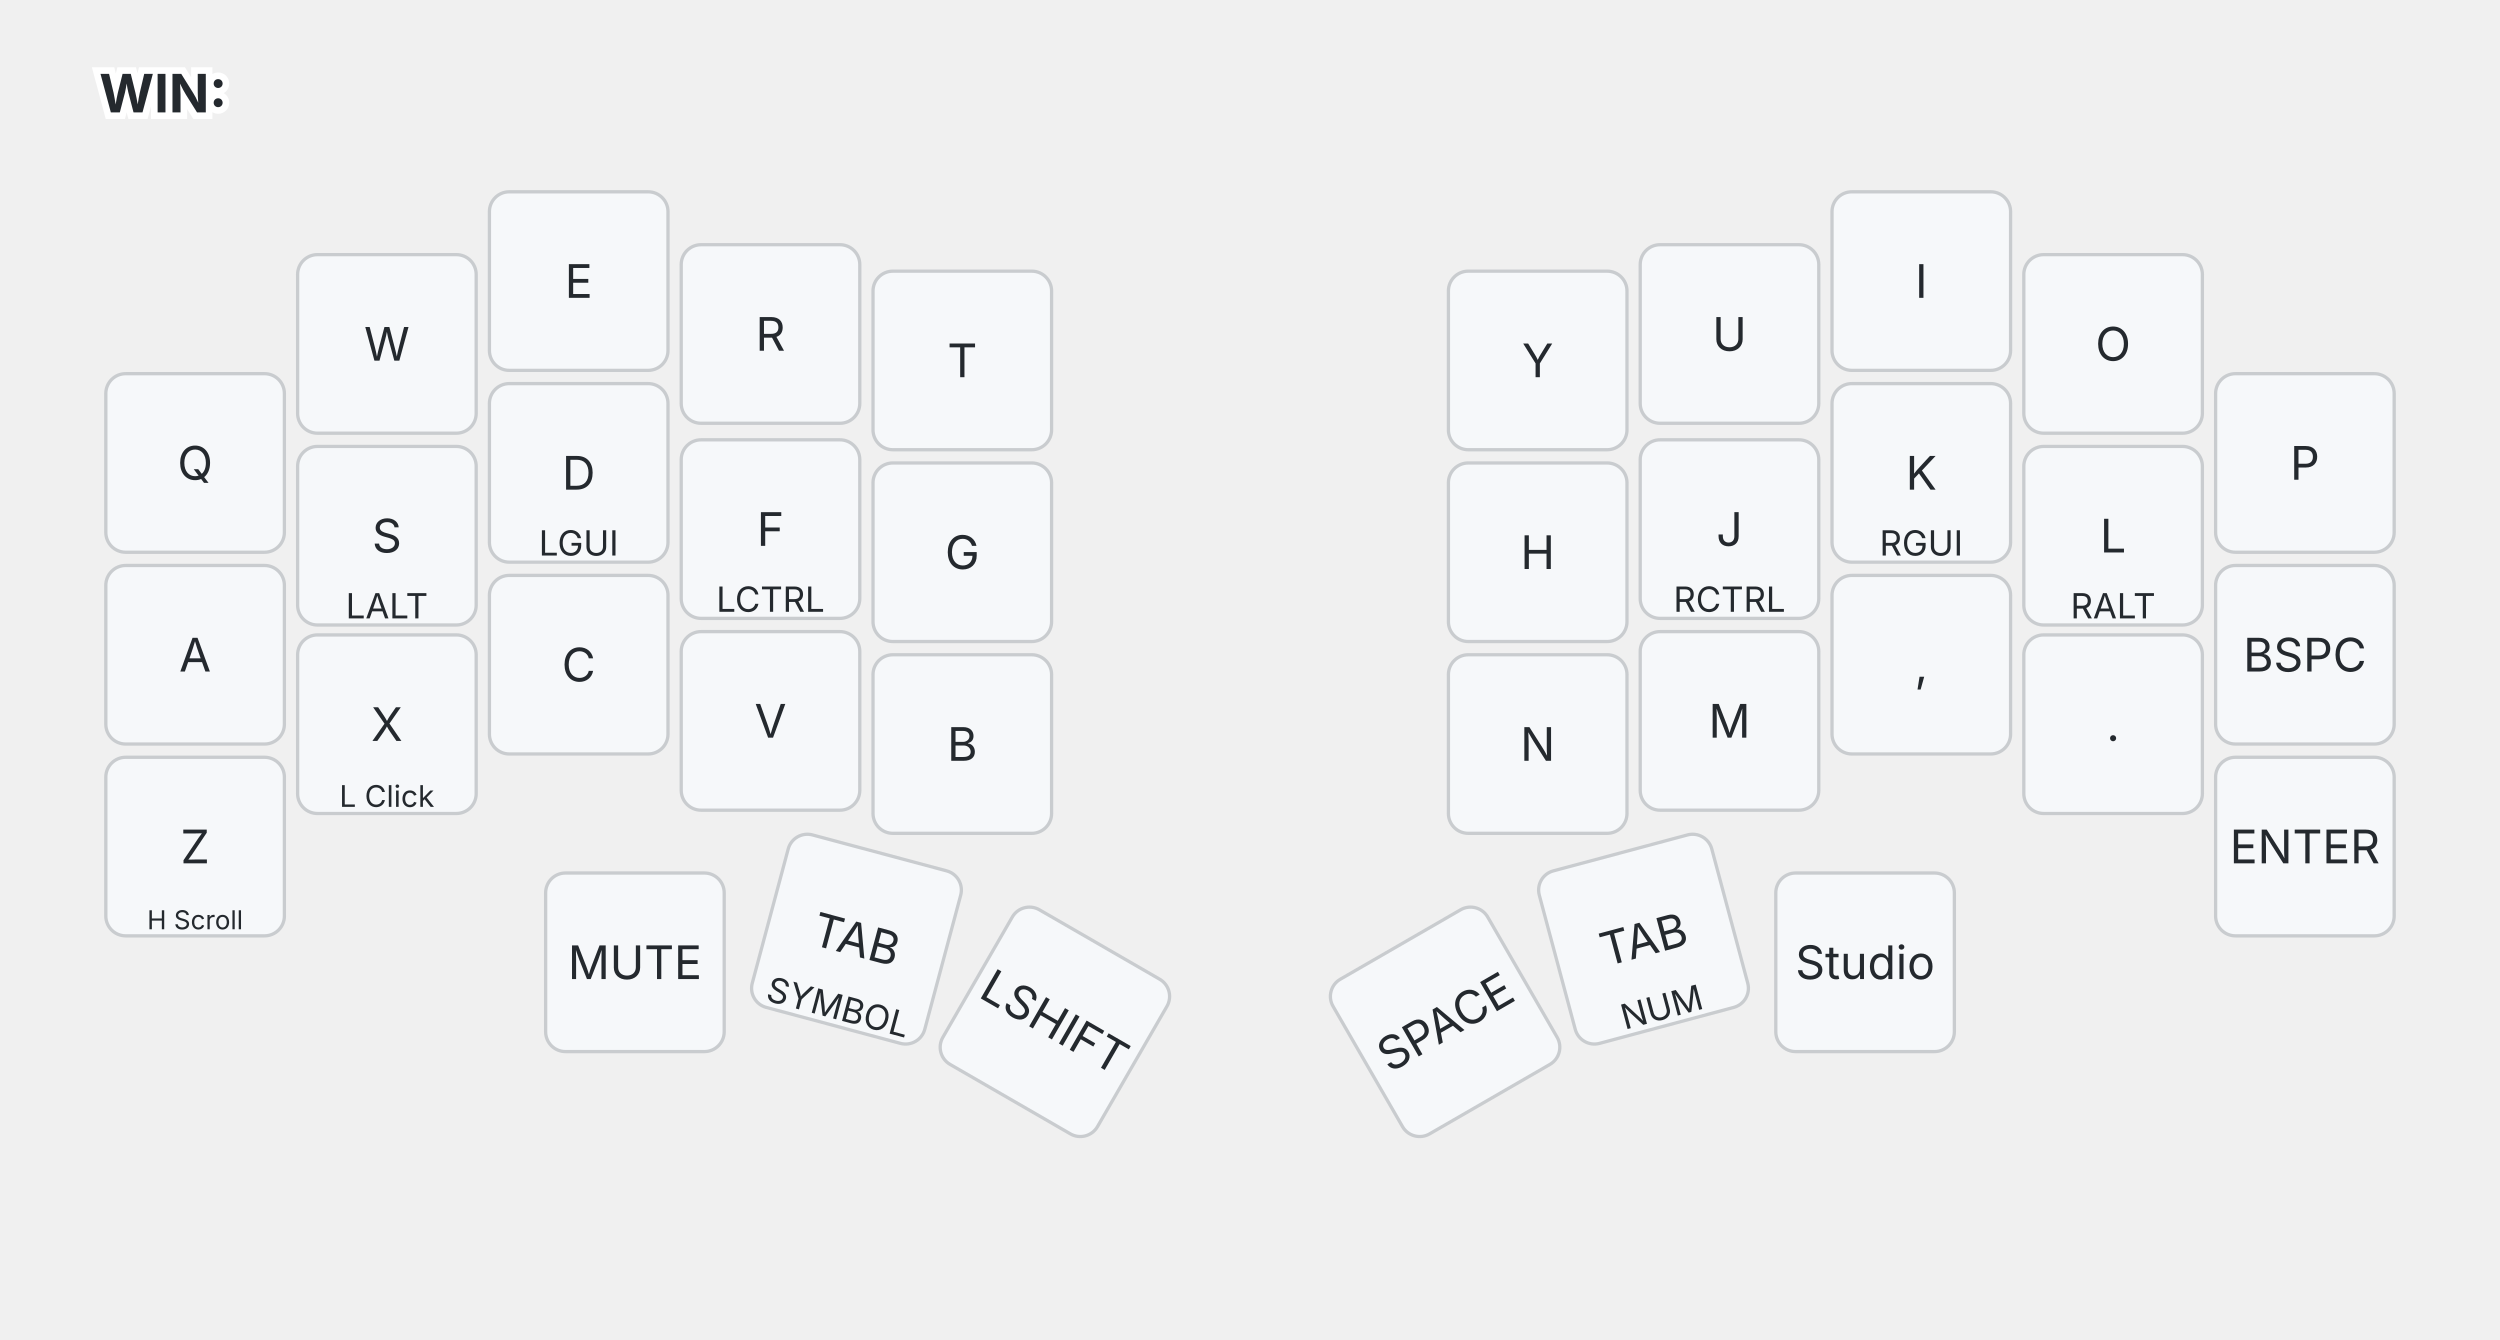
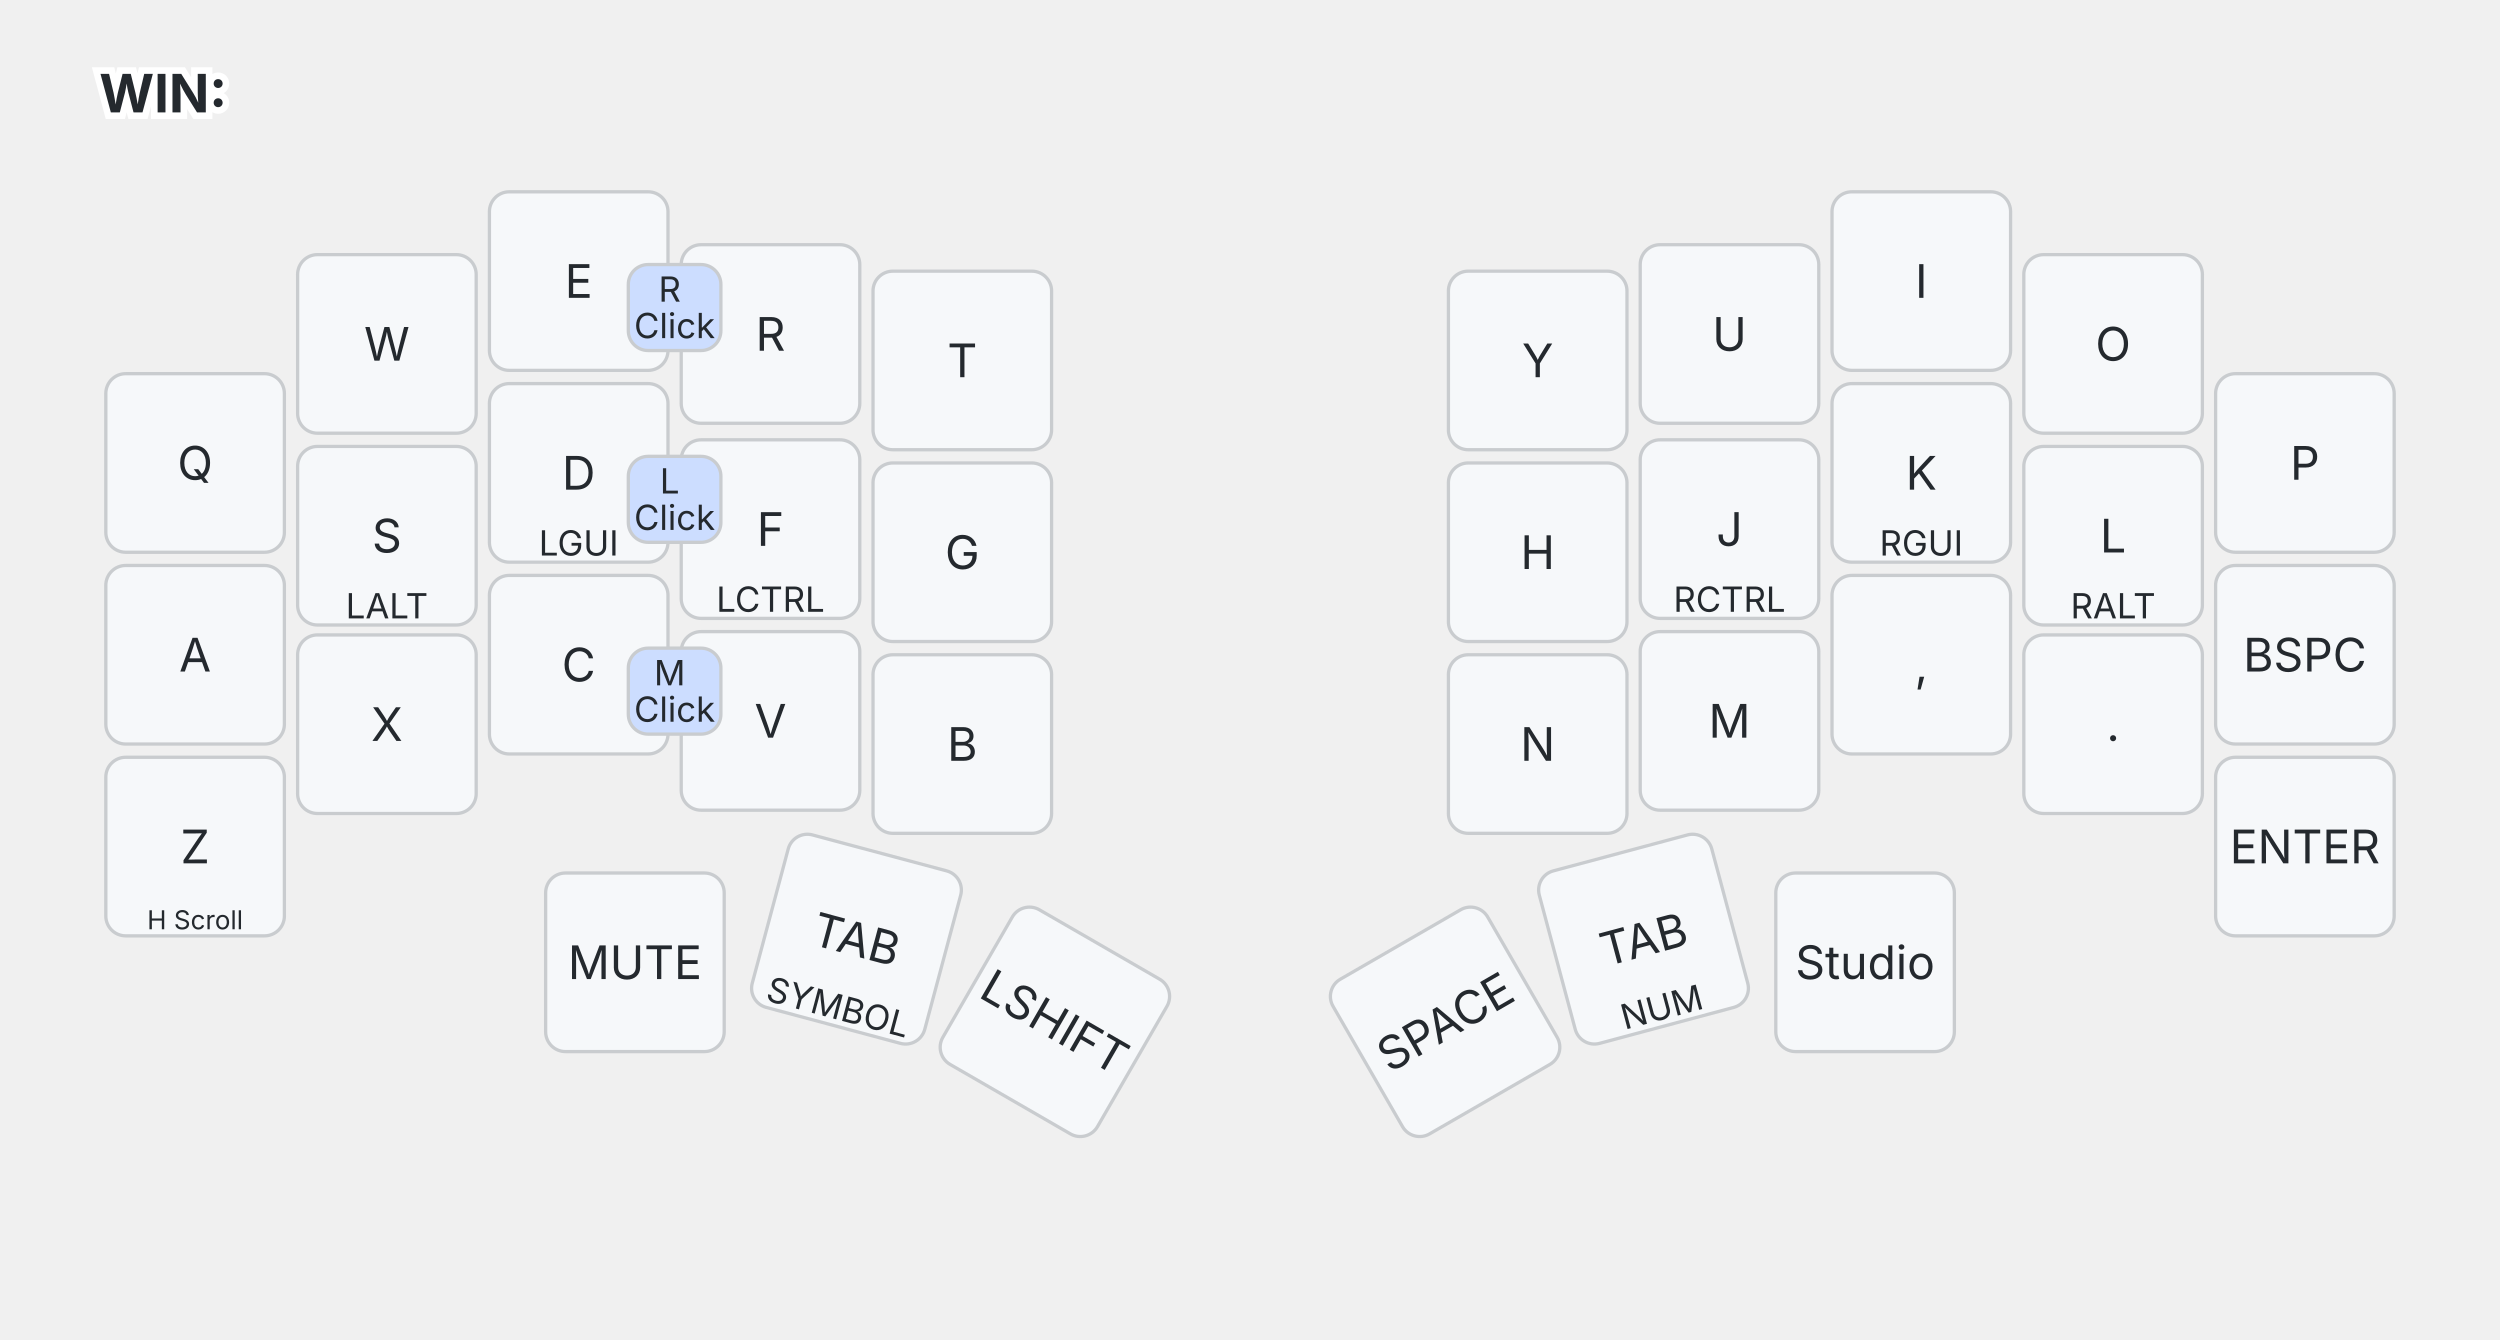
<svg xmlns="http://www.w3.org/2000/svg" width="756" height="405" viewBox="0 0 756 405" class="keymap">
  <style>/* inherit to force styles through use tags */
svg path {
    fill: inherit;
}

/* font and background color specifications */
svg.keymap {
    font-family: SFMono-Regular,Consolas,Liberation Mono,Menlo,monospace;
    font-size: 14px;
    font-kerning: normal;
    text-rendering: optimizeLegibility;
    fill: #24292e;
}

/* default key styling */
rect.key {
    fill: #f6f8fa;
}

rect.key, rect.combo {
    stroke: #c9cccf;
    stroke-width: 1;
}

/* default key side styling, only used is draw_key_sides is set */
rect.side {
    filter: brightness(90%);
}

/* color accent for combo boxes */
rect.combo, rect.combo-separate {
    fill: #cdf;
}

/* color accent for held keys */
rect.held, rect.combo.held {
    fill: #fdd;
}

/* color accent for ghost (optional) keys */
rect.ghost, rect.combo.ghost {
    stroke-dasharray: 4, 4;
    stroke-width: 2;
}

text {
    text-anchor: middle;
    dominant-baseline: middle;
}

/* styling for layer labels */
text.label {
    font-weight: bold;
    text-anchor: start;
    stroke: white;
    stroke-width: 4;
    paint-order: stroke;
}

/* styling for optional footer */
text.footer {
    text-anchor: end;
    dominant-baseline: auto;
    stroke: white;
    stroke-width: 4;
    paint-order: stroke;
}

/* styling for combo tap, and key non-tap label text */
text.combo, text.hold, text.shifted, text.left, text.right, text.tl, text.tr, text.bl, text.br {
    font-size: 11px;
}

text.hold, text.bl, text.br {
    text-anchor: middle;
    dominant-baseline: auto;
}

text.shifted, text.tl, text.tr {
    text-anchor: middle;
    dominant-baseline: hanging;
}

text.left, text.tl, text.bl {
    text-anchor: start;
}

text.right, text.tr, text.br {
    text-anchor: end;
}

text.layer-activator {
    text-decoration: underline;
}

/* styling for hold/shifted label text in combo box */
text.combo.hold, text.combo.shifted, text.combo.left, text.combo.right {
    font-size: 8px;
}

/* lighter symbol for transparent keys */
text.trans {
    fill: #7b7e81;
}

/* styling for combo dendrons */
path.combo {
    stroke-width: 1;
    stroke: gray;
    fill: none;
}

/* Start Tabler Icons Cleanup */
/* cannot use height/width with glyphs */
.icon-tabler &gt; path {
    fill: inherit;
    stroke: inherit;
    stroke-width: 2;
}
/* hide tabler's default box */
.icon-tabler &gt; path[stroke="none"][fill="none"] {
    visibility: hidden;
}
/* End Tabler Icons Cleanup */

svg.keymap {
  font-family: Inter, "Segoe UI", Arial, sans-serif;
  font-size: 14px;
  letter-spacing: 0;
}
text.combo,
text.hold,
text.shifted,
text.left,
text.right,
text.tl,
text.tr,
text.bl,
text.br {
  font-size: 10.5px;
}
text.label {
  font-size: 16px;
}
</style>
  <g transform="translate(30, 0)" class="layer-WIN">
    <text x="0" y="28" class="label" id="WIN">WIN:</text>
    <g transform="translate(0, 56)">
      <g transform="translate(29, 84)" class="key keypos-0">
        <rect rx="6" ry="6" x="-27" y="-27" width="54" height="54" class="key" />
        <text x="0" y="0" class="key tap">Q</text>
      </g>
      <g transform="translate(87, 48)" class="key keypos-1">
        <rect rx="6" ry="6" x="-27" y="-27" width="54" height="54" class="key" />
        <text x="0" y="0" class="key tap">W</text>
      </g>
      <g transform="translate(145, 29)" class="key keypos-2">
        <rect rx="6" ry="6" x="-27" y="-27" width="54" height="54" class="key" />
        <text x="0" y="0" class="key tap">E</text>
      </g>
      <g transform="translate(203, 45)" class="key keypos-3">
        <rect rx="6" ry="6" x="-27" y="-27" width="54" height="54" class="key" />
        <text x="0" y="0" class="key tap">R</text>
      </g>
      <g transform="translate(261, 53)" class="key keypos-4">
        <rect rx="6" ry="6" x="-27" y="-27" width="54" height="54" class="key" />
        <text x="0" y="0" class="key tap">T</text>
      </g>
      <g transform="translate(435, 53)" class="key keypos-5">
        <rect rx="6" ry="6" x="-27" y="-27" width="54" height="54" class="key" />
        <text x="0" y="0" class="key tap">Y</text>
      </g>
      <g transform="translate(493, 45)" class="key keypos-6">
        <rect rx="6" ry="6" x="-27" y="-27" width="54" height="54" class="key" />
        <text x="0" y="0" class="key tap">U</text>
      </g>
      <g transform="translate(551, 29)" class="key keypos-7">
        <rect rx="6" ry="6" x="-27" y="-27" width="54" height="54" class="key" />
        <text x="0" y="0" class="key tap">I</text>
      </g>
      <g transform="translate(609, 48)" class="key keypos-8">
        <rect rx="6" ry="6" x="-27" y="-27" width="54" height="54" class="key" />
        <text x="0" y="0" class="key tap">O</text>
      </g>
      <g transform="translate(667, 84)" class="key keypos-9">
        <rect rx="6" ry="6" x="-27" y="-27" width="54" height="54" class="key" />
        <text x="0" y="0" class="key tap">P</text>
      </g>
      <g transform="translate(29, 142)" class="key keypos-10">
        <rect rx="6" ry="6" x="-27" y="-27" width="54" height="54" class="key" />
        <text x="0" y="0" class="key tap">A</text>
      </g>
      <g transform="translate(87, 106)" class="key keypos-11">
        <rect rx="6" ry="6" x="-27" y="-27" width="54" height="54" class="key" />
        <text x="0" y="0" class="key tap">S</text>
        <text x="0" y="25" class="key hold">LALT</text>
      </g>
      <g transform="translate(145, 87)" class="key keypos-12">
        <rect rx="6" ry="6" x="-27" y="-27" width="54" height="54" class="key" />
        <text x="0" y="0" class="key tap">D</text>
        <text x="0" y="25" class="key hold">LGUI</text>
      </g>
      <g transform="translate(203, 104)" class="key keypos-13">
        <rect rx="6" ry="6" x="-27" y="-27" width="54" height="54" class="key" />
        <text x="0" y="0" class="key tap">F</text>
        <text x="0" y="25" class="key hold">LCTRL</text>
      </g>
      <g transform="translate(261, 111)" class="key keypos-14">
        <rect rx="6" ry="6" x="-27" y="-27" width="54" height="54" class="key" />
        <text x="0" y="0" class="key tap">G</text>
      </g>
      <g transform="translate(435, 111)" class="key keypos-15">
        <rect rx="6" ry="6" x="-27" y="-27" width="54" height="54" class="key" />
        <text x="0" y="0" class="key tap">H</text>
      </g>
      <g transform="translate(493, 104)" class="key keypos-16">
        <rect rx="6" ry="6" x="-27" y="-27" width="54" height="54" class="key" />
        <text x="0" y="0" class="key tap">J</text>
        <text x="0" y="25" class="key hold">RCTRL</text>
      </g>
      <g transform="translate(551, 87)" class="key keypos-17">
        <rect rx="6" ry="6" x="-27" y="-27" width="54" height="54" class="key" />
        <text x="0" y="0" class="key tap">K</text>
        <text x="0" y="25" class="key hold">RGUI</text>
      </g>
      <g transform="translate(609, 106)" class="key keypos-18">
        <rect rx="6" ry="6" x="-27" y="-27" width="54" height="54" class="key" />
        <text x="0" y="0" class="key tap">L</text>
        <text x="0" y="25" class="key hold">RALT</text>
      </g>
      <g transform="translate(667, 142)" class="key keypos-19">
        <rect rx="6" ry="6" x="-27" y="-27" width="54" height="54" class="key" />
        <text x="0" y="0" class="key tap">BSPC</text>
      </g>
      <g transform="translate(29, 200)" class="key keypos-20">
        <rect rx="6" ry="6" x="-27" y="-27" width="54" height="54" class="key" />
        <text x="0" y="0" class="key tap">Z</text>
        <text x="0" y="25" class="key hold">
          <tspan style="font-size: 75%">H Scroll</tspan>
        </text>
      </g>
      <g transform="translate(87, 163)" class="key keypos-21">
        <rect rx="6" ry="6" x="-27" y="-27" width="54" height="54" class="key" />
        <text x="0" y="0" class="key tap">X</text>
-         <text x="0" y="25" class="key hold">
-           <tspan style="font-size: 86%">L Click</tspan>
-         </text>
      </g>
      <g transform="translate(145, 145)" class="key keypos-22">
        <rect rx="6" ry="6" x="-27" y="-27" width="54" height="54" class="key" />
        <text x="0" y="0" class="key tap">C</text>
      </g>
      <g transform="translate(203, 162)" class="key keypos-23">
        <rect rx="6" ry="6" x="-27" y="-27" width="54" height="54" class="key" />
        <text x="0" y="0" class="key tap">V</text>
      </g>
      <g transform="translate(261, 169)" class="key keypos-24">
        <rect rx="6" ry="6" x="-27" y="-27" width="54" height="54" class="key" />
        <text x="0" y="0" class="key tap">B</text>
      </g>
      <g transform="translate(435, 169)" class="key keypos-25">
        <rect rx="6" ry="6" x="-27" y="-27" width="54" height="54" class="key" />
        <text x="0" y="0" class="key tap">N</text>
      </g>
      <g transform="translate(493, 162)" class="key keypos-26">
        <rect rx="6" ry="6" x="-27" y="-27" width="54" height="54" class="key" />
        <text x="0" y="0" class="key tap">M</text>
      </g>
      <g transform="translate(551, 145)" class="key keypos-27">
        <rect rx="6" ry="6" x="-27" y="-27" width="54" height="54" class="key" />
        <text x="0" y="0" class="key tap">,</text>
      </g>
      <g transform="translate(609, 163)" class="key keypos-28">
        <rect rx="6" ry="6" x="-27" y="-27" width="54" height="54" class="key" />
        <text x="0" y="0" class="key tap">.</text>
      </g>
      <g transform="translate(667, 200)" class="key keypos-29">
        <rect rx="6" ry="6" x="-27" y="-27" width="54" height="54" class="key" />
        <text x="0" y="0" class="key tap">ENTER</text>
      </g>
      <g transform="translate(162, 235)" class="key keypos-30">
        <rect rx="6" ry="6" x="-27" y="-27" width="54" height="54" class="key" />
        <text x="0" y="0" class="key tap">MUTE</text>
      </g>
      <g transform="translate(229, 228) rotate(15.0)" class="key keypos-31">
        <rect rx="6" ry="6" x="-27" y="-27" width="54" height="54" class="key" />
        <text x="0" y="0" class="key tap">TAB</text>
        <text x="0" y="25" class="key hold">SYMBOL</text>
      </g>
      <g transform="translate(289, 253) rotate(30.0)" class="key keypos-32">
        <rect rx="6" ry="6" x="-27" y="-27" width="54" height="54" class="key" />
        <text x="0" y="0" class="key tap">LSHIFT</text>
      </g>
      <g transform="translate(407, 253) rotate(-30.0)" class="key keypos-33">
        <rect rx="6" ry="6" x="-27" y="-27" width="54" height="54" class="key" />
        <text x="0" y="0" class="key tap">SPACE</text>
      </g>
      <g transform="translate(467, 228) rotate(-15.0)" class="key keypos-34">
        <rect rx="6" ry="6" x="-27" y="-27" width="54" height="54" class="key" />
        <text x="0" y="0" class="key tap">TAB</text>
        <text x="0" y="25" class="key hold">NUM</text>
      </g>
      <g transform="translate(534, 235)" class="key keypos-35">
        <rect rx="6" ry="6" x="-27" y="-27" width="54" height="54" class="key" />
        <text x="0" y="0" class="key tap">Studio</text>
+       </g>
+       <g class="combo combopos-0">
+         <rect rx="6" ry="6" x="160" y="24" width="28" height="26" class="combo" />
+         <text x="174" y="37" class="combo tap">
+           <tspan x="174" dy="-0.53em">R</tspan>
+           <tspan x="174" dy="1.05em">Click</tspan>
+         </text>
+       </g>
+       <g class="combo combopos-1">
+         <rect rx="6" ry="6" x="160" y="82" width="28" height="26" class="combo" />
+         <text x="174" y="95" class="combo tap">
+           <tspan x="174" dy="-0.53em">L</tspan>
+           <tspan x="174" dy="1.05em">Click</tspan>
+         </text>
+       </g>
+       <g class="combo combopos-2">
+         <rect rx="6" ry="6" x="160" y="140" width="28" height="26" class="combo" />
+         <text x="174" y="153" class="combo tap">
+           <tspan x="174" dy="-0.53em">M</tspan>
+           <tspan x="174" dy="1.05em">Click</tspan>
+         </text>
      </g>
    </g>
  </g>
</svg>
